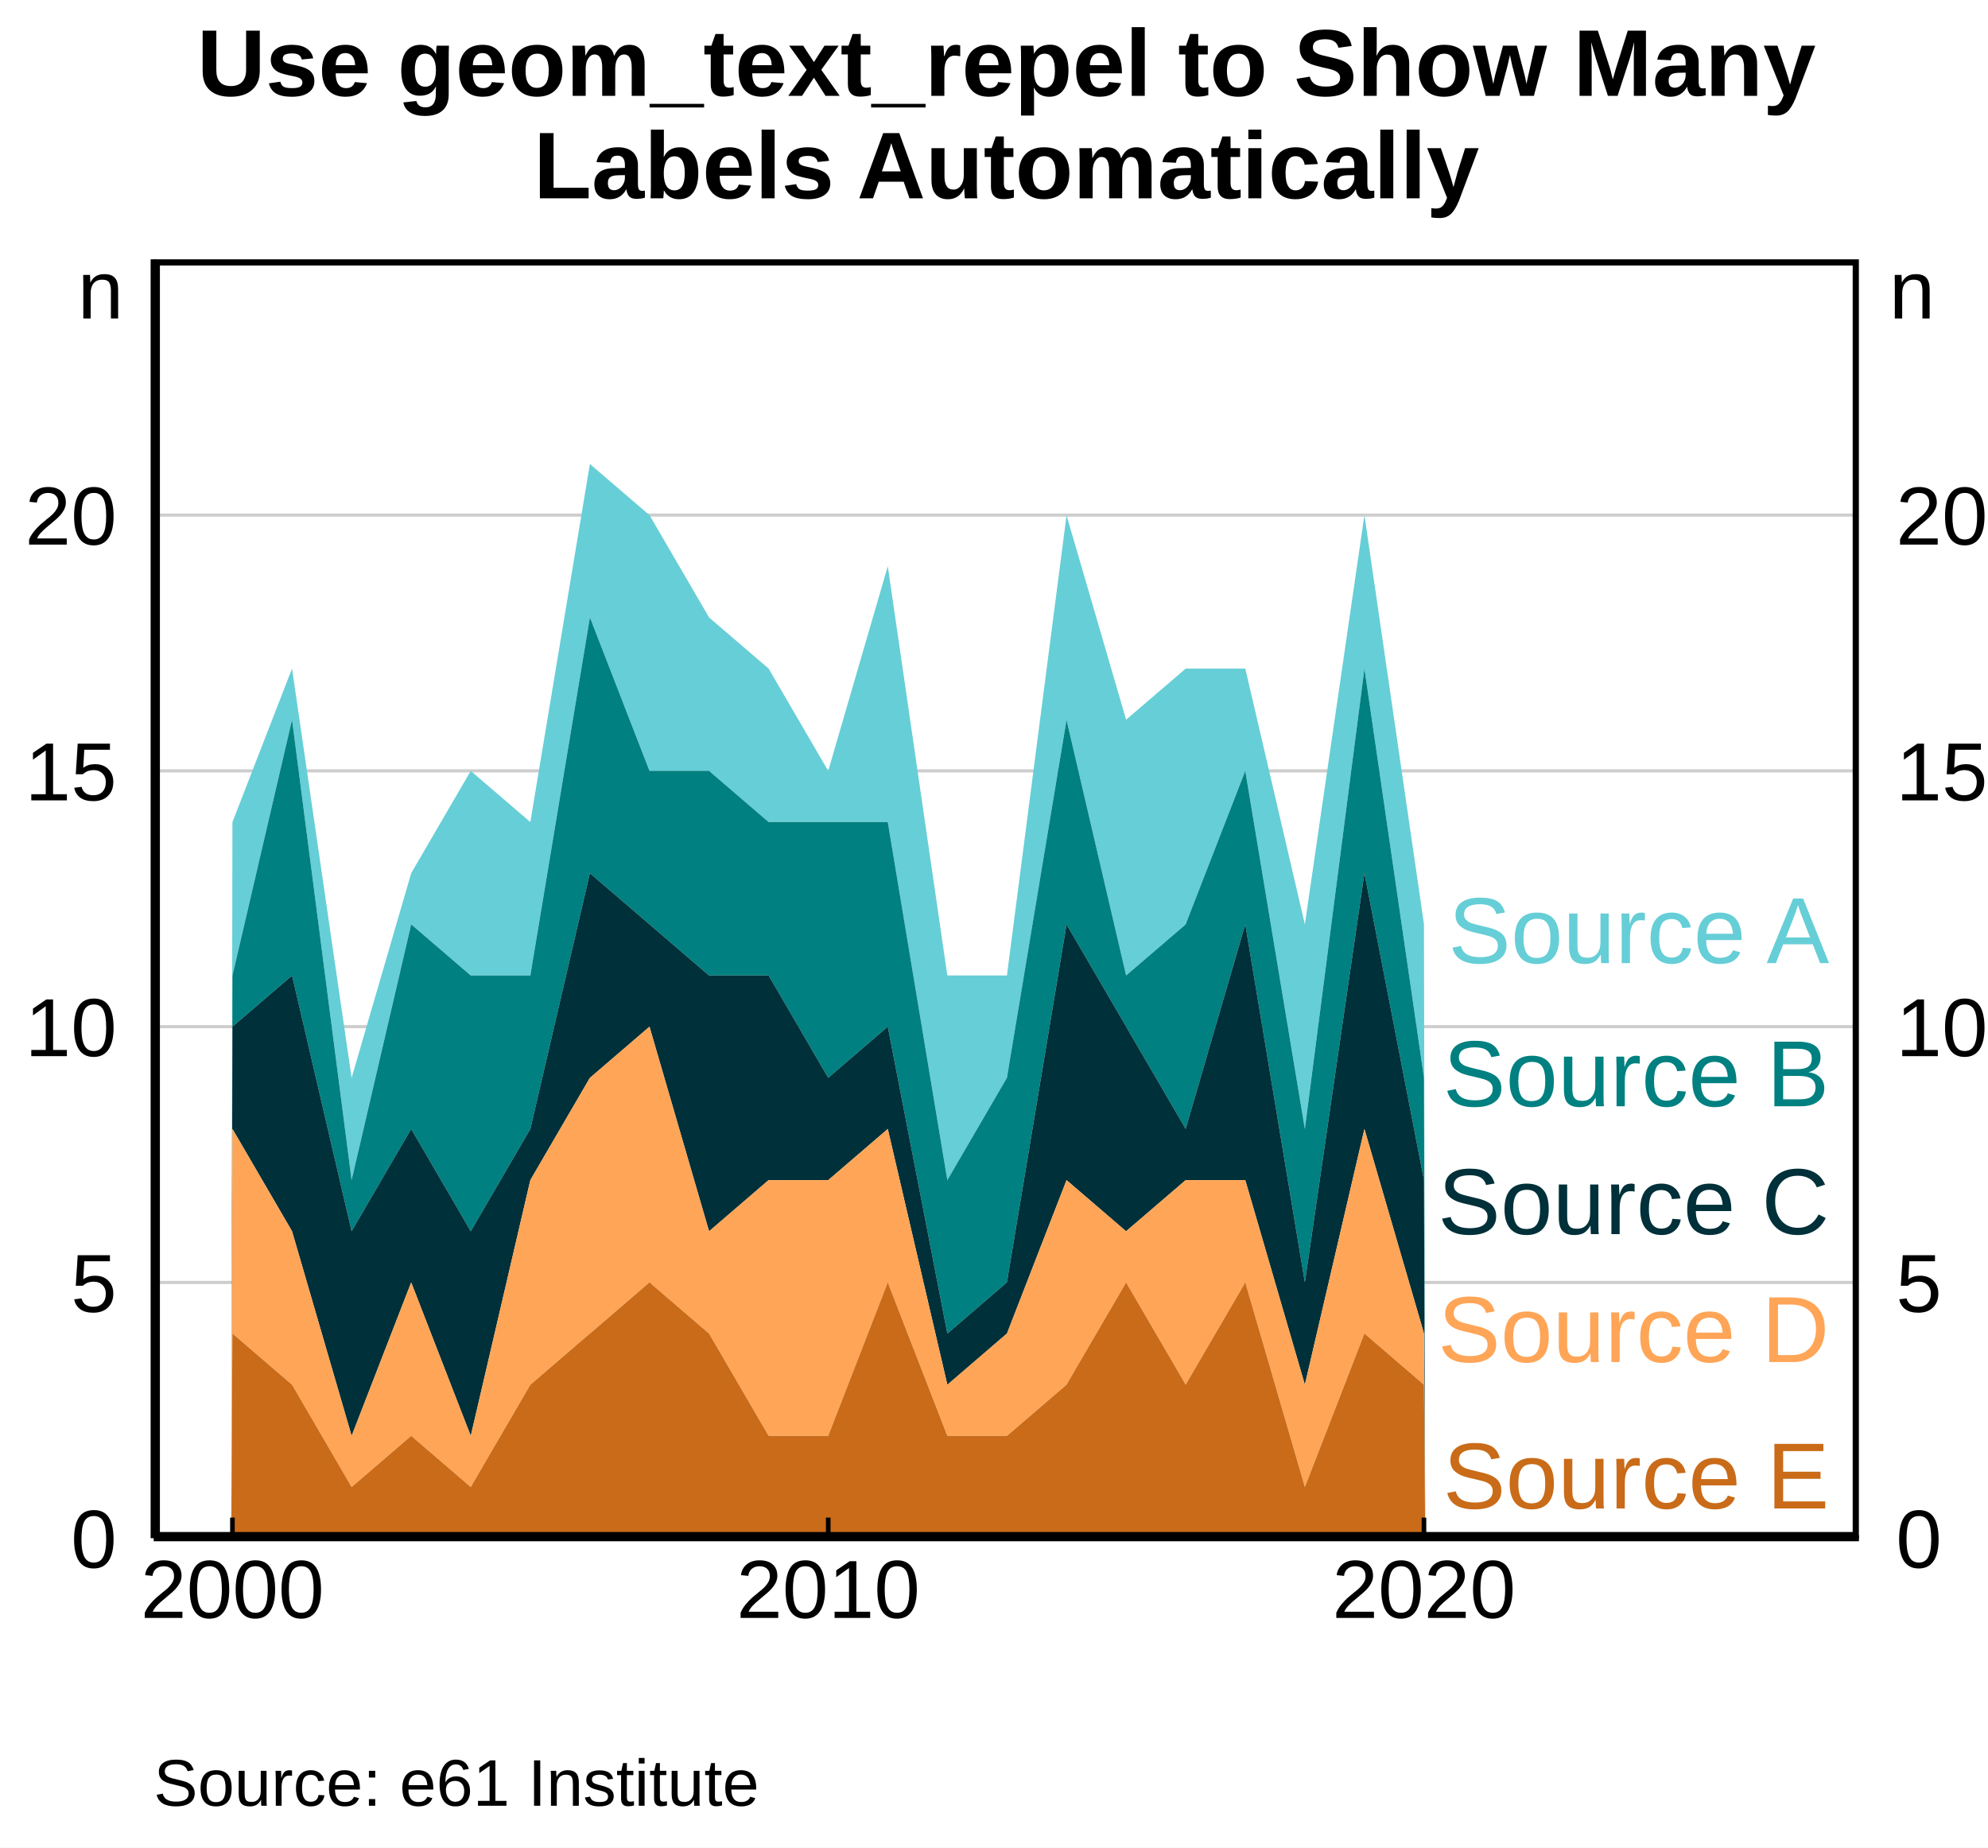
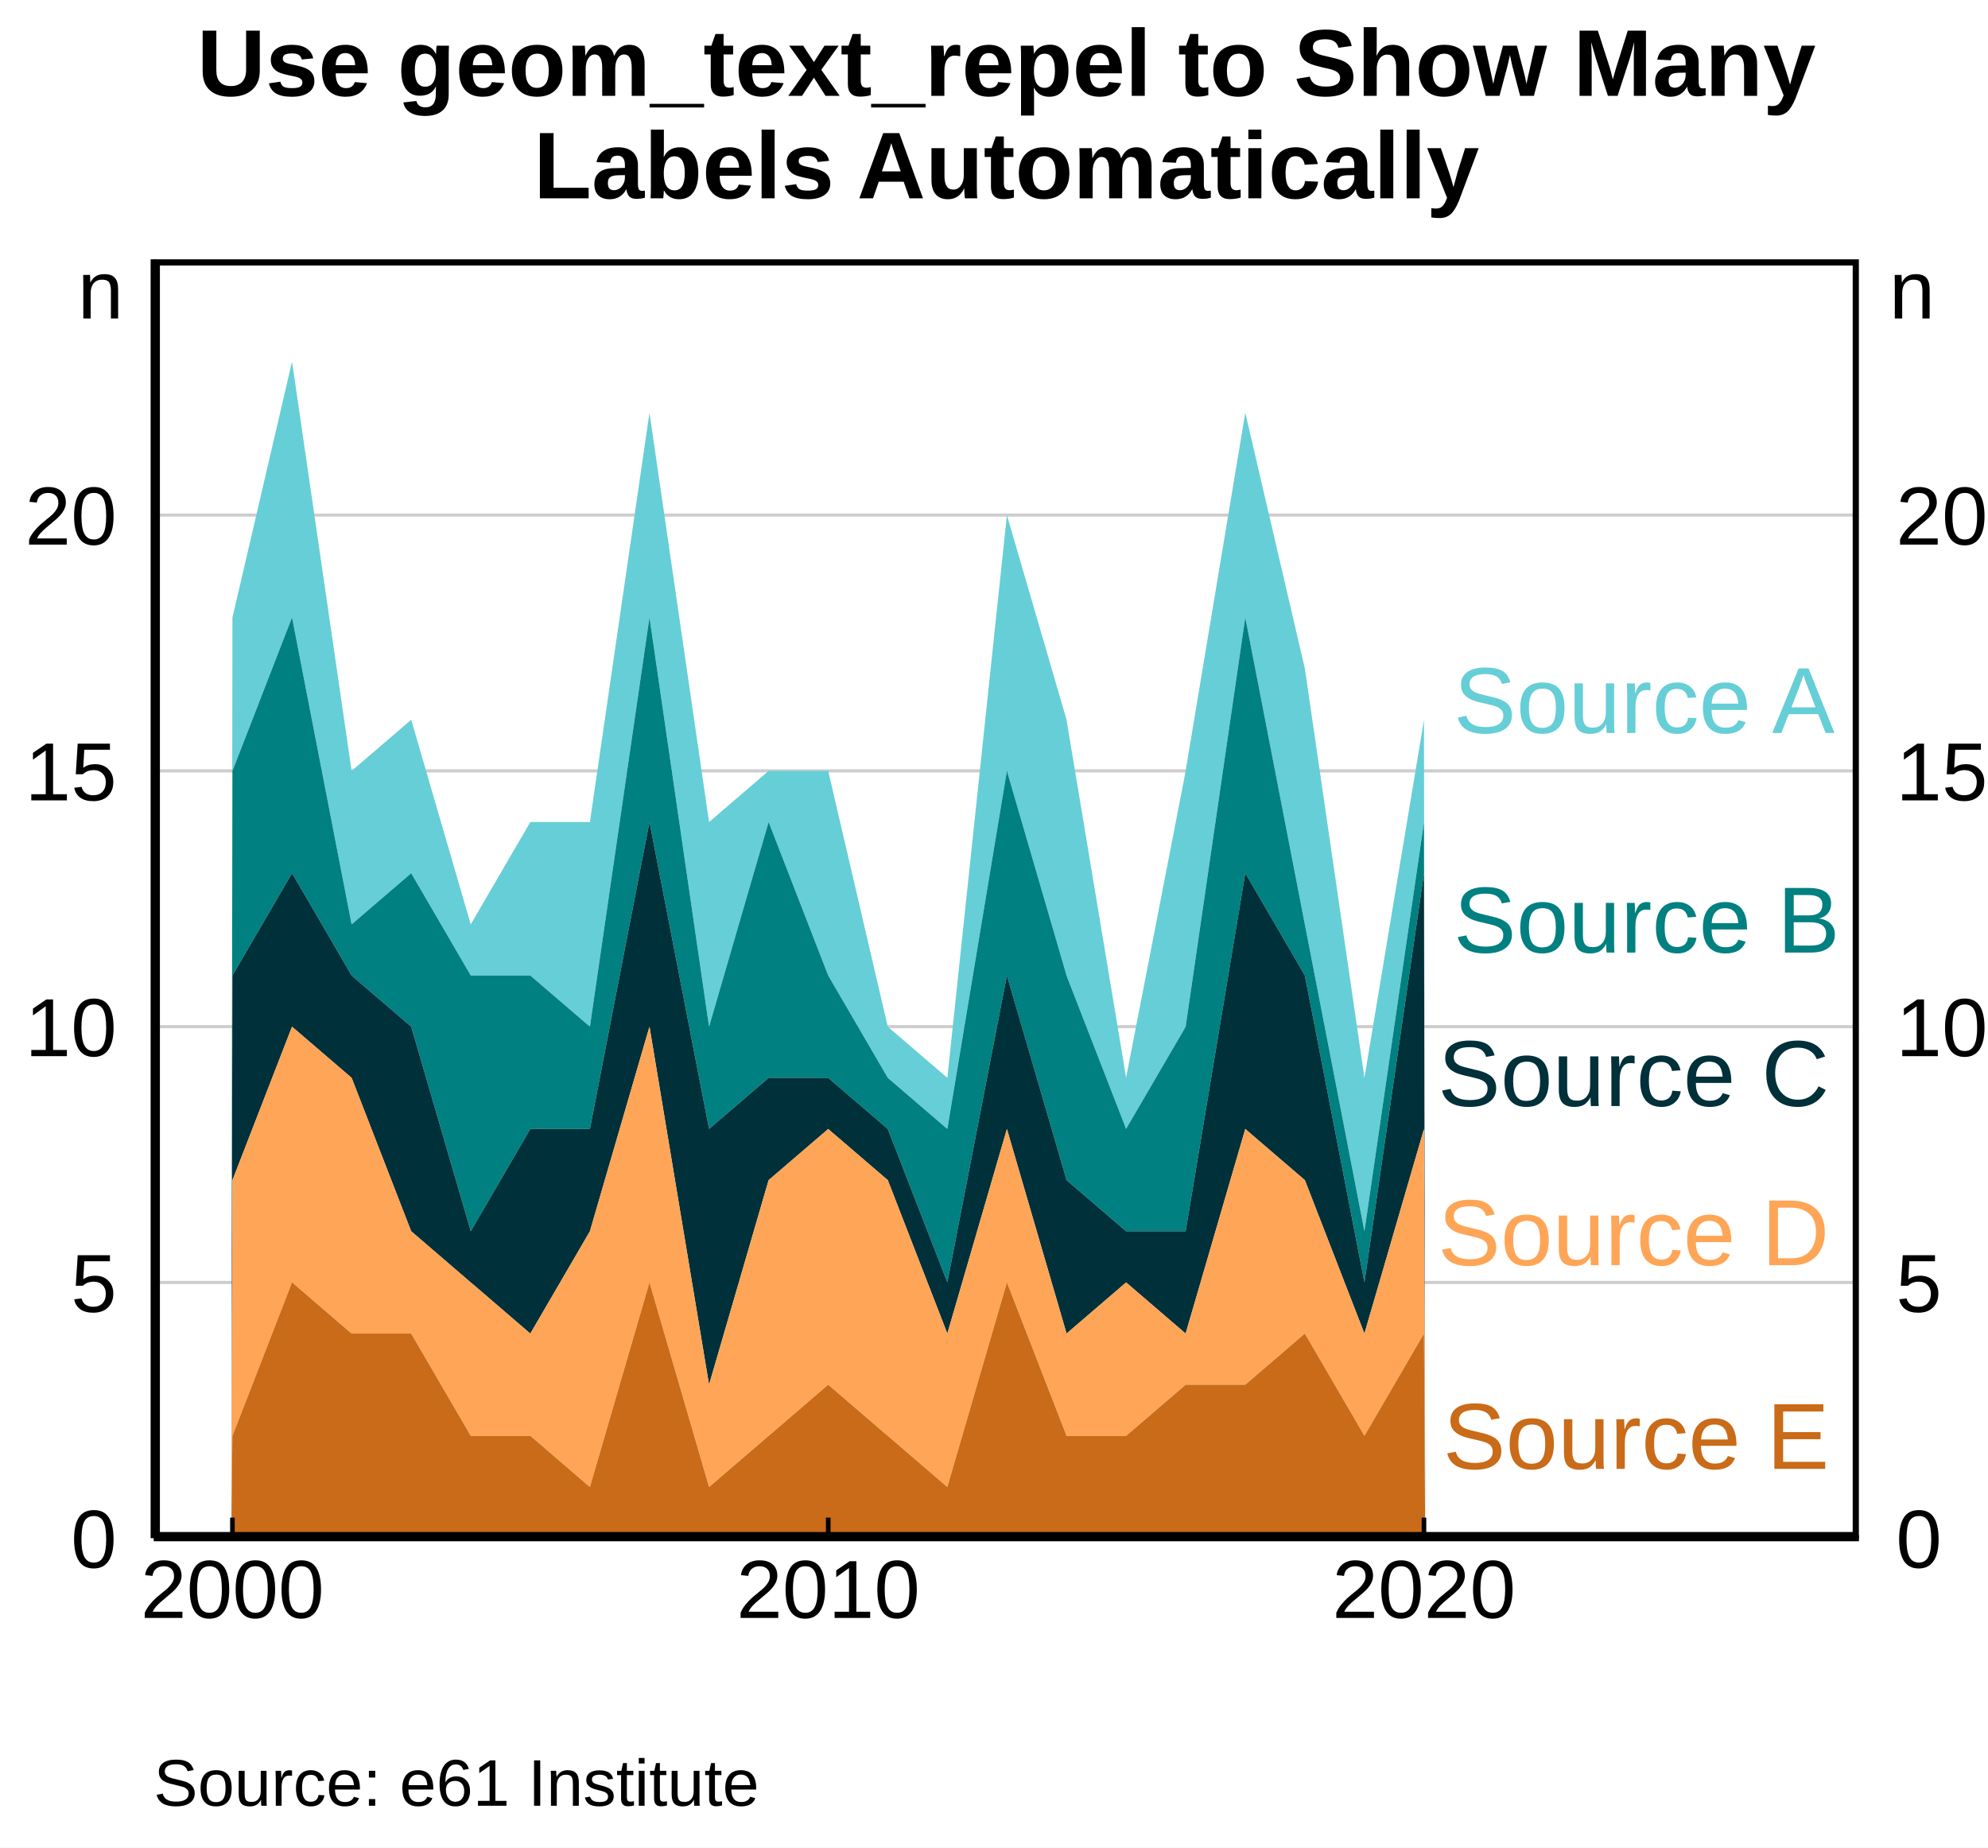
<svg xmlns="http://www.w3.org/2000/svg" class="svglite" width="240.94pt" height="223.94pt" viewBox="0 0 240.94 223.94">
  <defs>
    <style type="text/css">
    .svglite line, .svglite polyline, .svglite polygon, .svglite path, .svglite rect, .svglite circle {
      fill: none;
      stroke: #000000;
      stroke-linecap: round;
      stroke-linejoin: round;
      stroke-miterlimit: 10.00;
    }
    .svglite text {
      white-space: pre;
    }
  </style>
  </defs>
  <rect width="100%" height="100%" style="stroke: none; fill: #FFFFFF;" />
  <defs>
    <clipPath id="cpMC4wMHwyNDAuOTR8MC4wMHwyMjMuOTQ=">
      <rect x="0.00" y="0.00" width="240.94" height="223.94" />
    </clipPath>
  </defs>
  <g clip-path="url(#cpMC4wMHwyNDAuOTR8MC4wMHwyMjMuOTQ=)">
</g>
  <defs>
    <clipPath id="cpMC4wMHwyNDAuOTR8MS45NXwyMjEuOTk=">
      <rect x="0.00" y="1.95" width="240.94" height="220.04" />
    </clipPath>
  </defs>
  <g clip-path="url(#cpMC4wMHwyNDAuOTR8MS45NXwyMjEuOTk=)">
    <rect x="0.00" y="1.95" width="240.94" height="220.04" style="stroke-width: 0.75; stroke: none; fill: #FFFFFF;" />
  </g>
  <g clip-path="url(#cpMC4wMHwyNDAuOTR8MC4wMHwyMjMuOTQ=)">
</g>
  <defs>
    <clipPath id="cpMTguNjN8MjI1LjMwfDMxLjQzfDE4Ni40Mw==">
      <rect x="18.63" y="31.43" width="206.66" height="155.00" />
    </clipPath>
  </defs>
  <g clip-path="url(#cpMTguNjN8MjI1LjMwfDMxLjQzfDE4Ni40Mw==)">
    <rect x="18.63" y="31.43" width="206.66" height="155.00" style="stroke-width: 0.75; stroke: none; fill: #FFFFFF;" />
    <polyline points="18.63,186.43 225.30,186.43 " style="stroke-width: 0.38; stroke: #CDCDCD; stroke-linecap: butt;" />
    <polyline points="18.63,155.43 225.30,155.43 " style="stroke-width: 0.38; stroke: #CDCDCD; stroke-linecap: butt;" />
    <polyline points="18.63,124.43 225.30,124.43 " style="stroke-width: 0.38; stroke: #CDCDCD; stroke-linecap: butt;" />
    <polyline points="18.63,93.43 225.30,93.43 " style="stroke-width: 0.38; stroke: #CDCDCD; stroke-linecap: butt;" />
    <polyline points="18.63,62.43 225.30,62.43 " style="stroke-width: 0.38; stroke: #CDCDCD; stroke-linecap: butt;" />
-     <polygon points="28.17,99.63 28.32,99.26 35.25,81.40 35.39,81.03 35.54,82.02 42.47,129.64 42.61,130.63 42.76,130.14 49.69,106.33 49.83,105.83 49.98,105.58 56.91,93.68 57.05,93.43 57.20,93.56 64.13,99.51 64.28,99.63 64.42,98.76 71.35,57.10 71.50,56.23 71.64,56.36 78.57,62.31 78.72,62.43 78.86,62.68 85.79,74.58 85.94,74.83 86.08,74.96 93.01,80.91 93.16,81.03 93.30,81.28 100.23,93.18 100.38,93.43 100.52,92.94 107.45,69.13 107.60,68.63 107.74,69.62 114.67,117.24 114.82,118.23 114.96,118.23 121.89,118.23 122.04,118.23 122.18,117.12 129.12,63.55 129.26,62.43 129.40,62.93 136.34,86.74 136.48,87.23 136.62,87.11 143.56,81.16 143.70,81.03 143.84,81.03 150.78,81.03 150.92,81.03 151.07,81.65 158.00,111.41 158.14,112.03 158.29,111.04 165.22,63.42 165.36,62.43 165.51,63.42 172.44,111.04 172.58,112.03 172.73,186.43 172.58,130.63 172.44,129.64 165.51,82.02 165.36,81.03 165.22,82.15 158.29,135.72 158.14,136.83 158.00,135.96 151.07,94.30 150.92,93.43 150.78,93.80 143.84,111.66 143.70,112.03 143.56,112.16 136.62,118.11 136.48,118.23 136.34,117.61 129.40,87.85 129.26,87.23 129.12,88.10 122.18,129.76 122.04,130.63 121.89,130.88 114.96,142.78 114.82,143.03 114.67,142.16 107.74,100.50 107.60,99.63 107.45,99.63 100.52,99.63 100.38,99.63 100.23,99.63 93.30,99.63 93.16,99.63 93.01,99.51 86.08,93.56 85.94,93.43 85.79,93.43 78.86,93.43 78.72,93.43 78.57,93.06 71.64,75.20 71.50,74.83 71.35,75.70 64.42,117.36 64.28,118.23 64.13,118.23 57.20,118.23 57.05,118.23 56.91,118.11 49.98,112.16 49.83,112.03 49.69,112.65 42.76,142.41 42.61,143.03 42.47,141.91 35.54,88.35 35.39,87.23 35.25,87.85 28.32,117.61 28.17,118.23 28.03,186.43 " style="stroke-width: 0.00; stroke: none; stroke-linecap: butt; fill: #66CED6;" />
-     <polyline points="28.17,99.63 28.32,99.26 35.25,81.40 35.39,81.03 35.54,82.02 42.47,129.64 42.61,130.63 42.76,130.14 49.69,106.33 49.83,105.83 49.98,105.58 56.91,93.68 57.05,93.43 57.20,93.56 64.13,99.51 64.28,99.63 64.42,98.76 71.35,57.10 71.50,56.23 71.64,56.36 78.57,62.31 78.72,62.43 78.86,62.68 85.79,74.58 85.94,74.83 86.08,74.96 93.01,80.91 93.16,81.03 93.30,81.28 100.23,93.18 100.38,93.43 100.52,92.94 107.45,69.13 107.60,68.63 107.74,69.62 114.67,117.24 114.82,118.23 114.96,118.23 121.89,118.23 122.04,118.23 122.18,117.12 129.12,63.55 129.26,62.43 129.40,62.93 136.34,86.74 136.48,87.23 136.62,87.11 143.56,81.16 143.70,81.03 143.84,81.03 150.78,81.03 150.92,81.03 151.07,81.65 158.00,111.41 158.14,112.03 158.29,111.04 165.22,63.42 165.36,62.43 165.51,63.42 172.44,111.04 172.58,112.03 " style="stroke-width: 2.13; stroke: none; stroke-linecap: butt;" />
-     <polygon points="28.17,118.23 28.32,117.61 35.25,87.85 35.39,87.23 35.54,88.35 42.47,141.91 42.61,143.03 42.76,142.41 49.69,112.65 49.83,112.03 49.98,112.16 56.91,118.11 57.05,118.23 57.20,118.23 64.13,118.23 64.28,118.23 64.42,117.36 71.35,75.70 71.50,74.83 71.64,75.20 78.57,93.06 78.72,93.43 78.86,93.43 85.79,93.43 85.94,93.43 86.08,93.56 93.01,99.51 93.16,99.63 93.30,99.63 100.23,99.63 100.38,99.63 100.52,99.63 107.45,99.63 107.60,99.63 107.74,100.50 114.67,142.16 114.82,143.03 114.96,142.78 121.89,130.88 122.04,130.63 122.18,129.76 129.12,88.10 129.26,87.23 129.40,87.85 136.34,117.61 136.48,118.23 136.62,118.11 143.56,112.16 143.70,112.03 143.84,111.66 150.78,93.80 150.92,93.43 151.07,94.30 158.00,135.96 158.14,136.83 158.29,135.72 165.22,82.15 165.36,81.03 165.51,82.02 172.44,129.64 172.58,130.63 172.73,186.43 172.58,143.03 172.44,142.29 165.51,106.58 165.36,105.83 165.22,106.82 158.29,154.44 158.14,155.43 158.00,154.56 151.07,112.90 150.92,112.03 150.78,112.53 143.84,136.34 143.70,136.83 143.56,136.58 136.62,124.68 136.48,124.43 136.34,124.18 129.40,112.28 129.26,112.03 129.12,112.90 122.18,154.56 122.04,155.43 121.89,155.55 114.96,161.51 114.82,161.63 114.67,160.89 107.74,125.18 107.60,124.43 107.45,124.56 100.52,130.51 100.38,130.63 100.23,130.38 93.30,118.48 93.16,118.23 93.01,118.23 86.08,118.23 85.94,118.23 85.79,118.11 78.86,112.16 78.72,112.03 78.57,111.91 71.64,105.96 71.50,105.83 71.35,106.45 64.42,136.21 64.28,136.83 64.13,137.08 57.20,148.98 57.05,149.23 56.91,148.98 49.98,137.08 49.83,136.83 49.69,137.08 42.76,148.98 42.61,149.23 42.47,148.61 35.54,118.85 35.39,118.23 35.25,118.36 28.32,124.31 28.17,124.43 28.03,186.43 " style="stroke-width: 0.00; stroke: none; stroke-linecap: butt; fill: #008080;" />
-     <polyline points="28.17,118.23 28.32,117.61 35.25,87.85 35.39,87.23 35.54,88.35 42.47,141.91 42.61,143.03 42.76,142.41 49.69,112.65 49.83,112.03 49.98,112.16 56.91,118.11 57.05,118.23 57.20,118.23 64.13,118.23 64.28,118.23 64.42,117.36 71.35,75.70 71.50,74.83 71.64,75.20 78.57,93.06 78.72,93.43 78.86,93.43 85.79,93.43 85.94,93.43 86.08,93.56 93.01,99.51 93.16,99.63 93.30,99.63 100.23,99.63 100.38,99.63 100.52,99.63 107.45,99.63 107.60,99.63 107.74,100.50 114.67,142.16 114.82,143.03 114.96,142.78 121.89,130.88 122.04,130.63 122.18,129.76 129.12,88.10 129.26,87.23 129.40,87.85 136.34,117.61 136.48,118.23 136.62,118.11 143.56,112.16 143.70,112.03 143.84,111.66 150.78,93.80 150.92,93.43 151.07,94.30 158.00,135.96 158.14,136.83 158.29,135.72 165.22,82.15 165.36,81.03 165.51,82.02 172.44,129.64 172.58,130.63 " style="stroke-width: 2.13; stroke: none; stroke-linecap: butt;" />
-     <polygon points="28.17,124.43 28.32,124.31 35.25,118.36 35.39,118.23 35.54,118.85 42.47,148.61 42.61,149.23 42.76,148.98 49.69,137.08 49.83,136.83 49.98,137.08 56.91,148.98 57.05,149.23 57.20,148.98 64.13,137.08 64.28,136.83 64.42,136.21 71.35,106.45 71.50,105.83 71.64,105.96 78.57,111.91 78.72,112.03 78.86,112.16 85.79,118.11 85.94,118.23 86.08,118.23 93.01,118.23 93.16,118.23 93.30,118.48 100.23,130.38 100.38,130.63 100.52,130.51 107.45,124.56 107.60,124.43 107.74,125.18 114.67,160.89 114.82,161.63 114.96,161.51 121.89,155.55 122.04,155.43 122.18,154.56 129.12,112.90 129.26,112.03 129.40,112.28 136.34,124.18 136.48,124.43 136.62,124.68 143.56,136.58 143.70,136.83 143.84,136.34 150.78,112.53 150.92,112.03 151.07,112.90 158.00,154.56 158.14,155.43 158.29,154.44 165.22,106.82 165.36,105.83 165.51,106.58 172.44,142.29 172.58,143.03 172.73,186.43 172.58,161.63 172.44,161.13 165.51,137.33 165.36,136.83 165.22,137.45 158.29,167.21 158.14,167.83 158.00,167.33 151.07,143.53 150.92,143.03 150.78,143.03 143.84,143.03 143.70,143.03 143.56,143.15 136.62,149.11 136.48,149.23 136.34,149.11 129.40,143.15 129.26,143.03 129.12,143.40 122.18,161.26 122.04,161.63 121.89,161.75 114.96,167.71 114.82,167.83 114.67,167.21 107.74,137.45 107.60,136.83 107.45,136.96 100.52,142.91 100.38,143.03 100.23,143.03 93.30,143.03 93.16,143.03 93.01,143.15 86.08,149.11 85.94,149.23 85.79,148.73 78.86,124.93 78.72,124.43 78.57,124.56 71.64,130.51 71.50,130.63 71.35,130.88 64.42,142.78 64.28,143.03 64.13,143.65 57.20,173.41 57.05,174.03 56.91,173.66 49.98,155.80 49.83,155.43 49.69,155.80 42.76,173.66 42.61,174.03 42.47,173.53 35.54,149.73 35.39,149.23 35.25,148.98 28.32,137.08 28.17,136.83 28.03,186.43 " style="stroke-width: 0.00; stroke: none; stroke-linecap: butt; fill: #003039;" />
-     <polyline points="28.17,124.43 28.32,124.31 35.25,118.36 35.39,118.23 35.54,118.85 42.47,148.61 42.61,149.23 42.76,148.98 49.69,137.08 49.83,136.83 49.98,137.08 56.91,148.98 57.05,149.23 57.20,148.98 64.13,137.08 64.28,136.83 64.42,136.21 71.35,106.45 71.50,105.83 71.64,105.96 78.57,111.91 78.72,112.03 78.86,112.16 85.79,118.11 85.94,118.23 86.08,118.23 93.01,118.23 93.16,118.23 93.30,118.48 100.23,130.38 100.38,130.63 100.52,130.51 107.45,124.56 107.60,124.43 107.74,125.18 114.67,160.89 114.82,161.63 114.96,161.51 121.89,155.55 122.04,155.43 122.18,154.56 129.12,112.90 129.26,112.03 129.40,112.28 136.34,124.18 136.48,124.43 136.62,124.68 143.56,136.58 143.70,136.83 143.84,136.34 150.78,112.53 150.92,112.03 151.07,112.90 158.00,154.56 158.14,155.43 158.29,154.44 165.22,106.82 165.36,105.83 165.51,106.58 172.44,142.29 172.58,143.03 " style="stroke-width: 2.13; stroke: none; stroke-linecap: butt;" />
-     <polygon points="28.17,136.83 28.32,137.08 35.25,148.98 35.39,149.23 35.54,149.73 42.47,173.53 42.61,174.03 42.76,173.66 49.69,155.80 49.83,155.43 49.98,155.80 56.91,173.66 57.05,174.03 57.20,173.41 64.13,143.65 64.28,143.03 64.42,142.78 71.35,130.88 71.50,130.63 71.64,130.51 78.57,124.56 78.72,124.43 78.86,124.93 85.79,148.73 85.94,149.23 86.08,149.11 93.01,143.15 93.16,143.03 93.30,143.03 100.23,143.03 100.38,143.03 100.52,142.91 107.45,136.96 107.60,136.83 107.74,137.45 114.67,167.21 114.82,167.83 114.96,167.71 121.89,161.75 122.04,161.63 122.18,161.26 129.12,143.40 129.26,143.03 129.40,143.15 136.34,149.11 136.48,149.23 136.62,149.11 143.56,143.15 143.70,143.03 143.84,143.03 150.78,143.03 150.92,143.03 151.07,143.53 158.00,167.33 158.14,167.83 158.29,167.21 165.22,137.45 165.36,136.83 165.51,137.33 172.44,161.13 172.58,161.63 172.73,186.43 172.58,167.83 172.44,167.71 165.51,161.75 165.36,161.63 165.22,162.00 158.29,179.86 158.14,180.23 158.00,179.73 151.07,155.93 150.92,155.43 150.78,155.68 143.84,167.58 143.70,167.83 143.56,167.58 136.62,155.68 136.48,155.43 136.34,155.68 129.40,167.58 129.26,167.83 129.12,167.95 122.18,173.91 122.04,174.03 121.89,174.03 114.96,174.03 114.82,174.03 114.67,173.66 107.74,155.80 107.60,155.43 107.45,155.80 100.52,173.66 100.38,174.03 100.23,174.03 93.30,174.03 93.16,174.03 93.01,173.78 86.08,161.88 85.94,161.63 85.79,161.51 78.86,155.55 78.72,155.43 78.57,155.55 71.64,161.51 71.50,161.63 71.35,161.75 64.42,167.71 64.28,167.83 64.13,168.08 57.20,179.98 57.05,180.23 56.91,180.11 49.98,174.15 49.83,174.03 49.69,174.15 42.76,180.11 42.61,180.23 42.47,179.98 35.54,168.08 35.39,167.83 35.25,167.71 28.32,161.75 28.17,161.63 28.03,186.43 " style="stroke-width: 0.00; stroke: none; stroke-linecap: butt; fill: #FFA557;" />
-     <polyline points="28.17,136.83 28.32,137.08 35.25,148.98 35.39,149.23 35.54,149.73 42.47,173.53 42.61,174.03 42.76,173.66 49.69,155.80 49.83,155.43 49.98,155.80 56.91,173.66 57.05,174.03 57.20,173.41 64.13,143.65 64.28,143.03 64.42,142.78 71.35,130.88 71.50,130.63 71.64,130.51 78.57,124.56 78.72,124.43 78.86,124.93 85.79,148.73 85.94,149.23 86.08,149.11 93.01,143.15 93.16,143.03 93.30,143.03 100.23,143.03 100.38,143.03 100.52,142.91 107.45,136.96 107.60,136.83 107.74,137.45 114.67,167.21 114.82,167.83 114.96,167.71 121.89,161.75 122.04,161.63 122.18,161.26 129.12,143.40 129.26,143.03 129.40,143.15 136.34,149.11 136.48,149.23 136.62,149.11 143.56,143.15 143.70,143.03 143.84,143.03 150.78,143.03 150.92,143.03 151.07,143.53 158.00,167.33 158.14,167.83 158.29,167.21 165.22,137.45 165.36,136.83 165.51,137.33 172.44,161.13 172.58,161.63 " style="stroke-width: 2.13; stroke: none; stroke-linecap: butt;" />
-     <polygon points="28.17,161.63 28.32,161.75 35.25,167.71 35.39,167.83 35.54,168.08 42.47,179.98 42.61,180.23 42.76,180.11 49.69,174.15 49.83,174.03 49.98,174.15 56.91,180.11 57.05,180.23 57.20,179.98 64.13,168.08 64.28,167.83 64.42,167.71 71.35,161.75 71.50,161.63 71.64,161.51 78.57,155.55 78.72,155.43 78.86,155.55 85.79,161.51 85.94,161.63 86.08,161.88 93.01,173.78 93.16,174.03 93.30,174.03 100.23,174.03 100.38,174.03 100.52,173.66 107.45,155.80 107.60,155.43 107.74,155.80 114.67,173.66 114.82,174.03 114.96,174.03 121.89,174.03 122.04,174.03 122.18,173.91 129.12,167.95 129.26,167.83 129.40,167.58 136.34,155.68 136.48,155.43 136.62,155.68 143.56,167.58 143.70,167.83 143.84,167.58 150.78,155.68 150.92,155.43 151.07,155.93 158.00,179.73 158.14,180.23 158.29,179.86 165.22,162.00 165.36,161.63 165.51,161.75 172.44,167.71 172.58,167.83 172.73,186.43 172.58,186.43 172.44,186.43 165.51,186.43 165.36,186.43 165.22,186.43 158.29,186.43 158.14,186.43 158.00,186.43 151.07,186.43 150.92,186.43 150.78,186.43 143.84,186.43 143.70,186.43 143.56,186.43 136.62,186.43 136.48,186.43 136.34,186.43 129.40,186.43 129.26,186.43 129.12,186.43 122.18,186.43 122.04,186.43 121.89,186.43 114.96,186.43 114.82,186.43 114.67,186.43 107.74,186.43 107.60,186.43 107.45,186.43 100.52,186.43 100.38,186.43 100.23,186.43 93.30,186.43 93.16,186.43 93.01,186.43 86.08,186.43 85.94,186.43 85.79,186.43 78.86,186.43 78.72,186.43 78.57,186.43 71.64,186.43 71.50,186.43 71.35,186.43 64.42,186.43 64.28,186.43 64.13,186.43 57.20,186.43 57.05,186.43 56.91,186.43 49.98,186.43 49.83,186.43 49.69,186.43 42.76,186.43 42.61,186.43 42.47,186.43 35.54,186.43 35.39,186.43 35.25,186.43 28.32,186.43 28.17,186.43 28.03,186.43 " style="stroke-width: 0.00; stroke: none; stroke-linecap: butt; fill: #C96B18;" />
-     <polyline points="28.17,161.63 28.32,161.75 35.25,167.71 35.39,167.83 35.54,168.08 42.47,179.98 42.61,180.23 42.76,180.11 49.69,174.15 49.83,174.03 49.98,174.15 56.91,180.11 57.05,180.23 57.20,179.98 64.13,168.08 64.28,167.83 64.42,167.71 71.35,161.75 71.50,161.63 71.64,161.51 78.57,155.55 78.72,155.43 78.86,155.55 85.79,161.51 85.94,161.63 86.08,161.88 93.01,173.78 93.16,174.03 93.30,174.03 100.23,174.03 100.38,174.03 100.52,173.66 107.45,155.80 107.60,155.43 107.74,155.80 114.67,173.66 114.82,174.03 114.96,174.03 121.89,174.03 122.04,174.03 122.18,173.91 129.12,167.95 129.26,167.83 129.40,167.58 136.34,155.68 136.48,155.43 136.62,155.68 143.56,167.58 143.70,167.83 143.84,167.58 150.78,155.68 150.92,155.43 151.07,155.93 158.00,179.73 158.14,180.23 158.29,179.86 165.22,162.00 165.36,161.63 165.51,161.75 172.44,167.71 172.58,167.83 " style="stroke-width: 2.13; stroke: none; stroke-linecap: butt;" />
-     <text x="198.61" y="116.73" text-anchor="middle" style="font-size: 11.38px;fill: #66CED6; font-family: &quot;Arial&quot;;" textLength="46.17px" lengthAdjust="spacingAndGlyphs">Source A</text>
-     <text x="198.30" y="134.08" text-anchor="middle" style="font-size: 11.38px;fill: #008080; font-family: &quot;Arial&quot;;" textLength="46.80px" lengthAdjust="spacingAndGlyphs">Source B</text>
-     <text x="197.99" y="149.58" text-anchor="middle" style="font-size: 11.38px;fill: #003039; font-family: &quot;Arial&quot;;" textLength="47.43px" lengthAdjust="spacingAndGlyphs">Source C</text>
-     <text x="197.99" y="165.08" text-anchor="middle" style="font-size: 11.38px;fill: #FFA557; font-family: &quot;Arial&quot;;" textLength="47.43px" lengthAdjust="spacingAndGlyphs">Source D</text>
-     <text x="198.30" y="182.83" text-anchor="middle" style="font-size: 11.38px;fill: #C96B18; font-family: &quot;Arial&quot;;" textLength="46.80px" lengthAdjust="spacingAndGlyphs">Source E</text>
+     <polygon points="28.17,74.83 28.32,74.21 35.25,44.45 35.39,43.83 35.54,44.82 42.47,92.44 42.61,93.43 42.76,93.31 49.69,87.36 49.83,87.23 49.98,87.73 56.91,111.54 57.05,112.03 57.20,111.78 64.13,99.88 64.28,99.63 64.42,99.63 71.35,99.63 71.50,99.63 71.64,98.64 78.57,51.02 78.72,50.03 78.86,51.02 85.79,98.64 85.94,99.63 86.08,99.51 93.01,93.56 93.16,93.43 93.30,93.43 100.23,93.43 100.38,93.43 100.52,94.05 107.45,123.81 107.60,124.43 107.74,124.56 114.67,130.51 114.82,130.63 114.96,129.27 121.89,63.80 122.04,62.43 122.18,62.93 129.12,86.74 129.26,87.23 129.40,88.10 136.34,129.76 136.48,130.63 136.62,129.89 143.56,94.18 143.70,93.43 143.84,92.56 150.78,50.90 150.92,50.03 151.07,50.65 158.00,80.41 158.14,81.03 158.29,82.02 165.22,129.64 165.36,130.63 165.51,129.76 172.44,88.10 172.58,87.23 172.73,186.43 172.58,99.63 172.44,100.62 165.51,148.24 165.36,149.23 165.22,148.49 158.29,112.78 158.14,112.03 158.00,111.29 151.07,75.58 150.92,74.83 150.78,75.82 143.84,123.44 143.70,124.43 143.56,124.68 136.62,136.58 136.48,136.83 136.34,136.46 129.40,118.60 129.26,118.23 129.12,117.74 122.18,93.93 122.04,93.43 121.89,94.30 114.96,135.96 114.82,136.83 114.67,136.71 107.74,130.76 107.60,130.63 107.45,130.38 100.52,118.48 100.38,118.23 100.23,117.86 93.30,100.00 93.16,99.63 93.01,100.13 86.08,123.94 85.94,124.43 85.79,123.44 78.86,75.82 78.72,74.83 78.57,75.82 71.64,123.44 71.50,124.43 71.35,124.31 64.42,118.36 64.28,118.23 64.13,118.23 57.20,118.23 57.05,118.23 56.91,117.98 49.98,106.08 49.83,105.83 49.69,105.96 42.76,111.91 42.61,112.03 42.47,111.29 35.54,75.58 35.39,74.83 35.25,75.20 28.32,93.06 28.17,93.43 28.03,186.43 " style="stroke-width: 0.00; stroke: none; stroke-linecap: butt; fill: #66CED6;" />
+     <polyline points="28.17,74.83 28.32,74.21 35.25,44.45 35.39,43.83 35.54,44.82 42.47,92.44 42.61,93.43 42.76,93.31 49.69,87.36 49.83,87.23 49.98,87.73 56.91,111.54 57.05,112.03 57.20,111.78 64.13,99.88 64.28,99.63 64.42,99.63 71.35,99.63 71.50,99.63 71.64,98.64 78.57,51.02 78.72,50.03 78.86,51.02 85.79,98.64 85.94,99.63 86.08,99.51 93.01,93.56 93.16,93.43 93.30,93.43 100.23,93.43 100.38,93.43 100.52,94.05 107.45,123.81 107.60,124.43 107.74,124.56 114.67,130.51 114.82,130.63 114.96,129.27 121.89,63.80 122.04,62.43 122.18,62.93 129.12,86.74 129.26,87.23 129.40,88.10 136.34,129.76 136.48,130.63 136.62,129.89 143.56,94.18 143.70,93.43 143.84,92.56 150.78,50.90 150.92,50.03 151.07,50.65 158.00,80.41 158.14,81.03 158.29,82.02 165.22,129.64 165.36,130.63 165.51,129.76 172.44,88.10 172.58,87.23 " style="stroke-width: 2.13; stroke: none; stroke-linecap: butt;" />
+     <polygon points="28.17,93.43 28.32,93.06 35.25,75.20 35.39,74.83 35.54,75.58 42.47,111.29 42.61,112.03 42.76,111.91 49.69,105.96 49.83,105.83 49.98,106.08 56.91,117.98 57.05,118.23 57.20,118.23 64.13,118.23 64.28,118.23 64.42,118.36 71.35,124.31 71.50,124.43 71.64,123.44 78.57,75.82 78.72,74.83 78.86,75.82 85.79,123.44 85.94,124.43 86.08,123.94 93.01,100.13 93.16,99.63 93.30,100.00 100.23,117.86 100.38,118.23 100.52,118.48 107.45,130.38 107.60,130.63 107.74,130.76 114.67,136.71 114.82,136.83 114.96,135.96 121.89,94.30 122.04,93.43 122.18,93.93 129.12,117.74 129.26,118.23 129.40,118.60 136.34,136.46 136.48,136.83 136.62,136.58 143.56,124.68 143.70,124.43 143.84,123.44 150.78,75.82 150.92,74.83 151.07,75.58 158.00,111.29 158.14,112.03 158.29,112.78 165.22,148.49 165.36,149.23 165.51,148.24 172.44,100.62 172.58,99.63 172.73,186.43 172.58,105.83 172.44,106.82 165.51,154.44 165.36,155.43 165.22,154.69 158.29,118.98 158.14,118.23 158.00,117.98 151.07,106.08 150.92,105.83 150.78,106.70 143.84,148.36 143.70,149.23 143.56,149.23 136.62,149.23 136.48,149.23 136.34,149.11 129.40,143.15 129.26,143.03 129.12,142.53 122.18,118.73 122.04,118.23 121.89,118.98 114.96,154.69 114.82,155.43 114.67,155.06 107.74,137.20 107.60,136.83 107.45,136.71 100.52,130.76 100.38,130.63 100.23,130.63 93.30,130.63 93.16,130.63 93.01,130.76 86.08,136.71 85.94,136.83 85.79,136.09 78.86,100.38 78.72,99.63 78.57,100.38 71.64,136.09 71.50,136.83 71.35,136.83 64.42,136.83 64.28,136.83 64.13,137.08 57.20,148.98 57.05,149.23 56.91,148.73 49.98,124.93 49.83,124.43 49.69,124.31 42.76,118.36 42.61,118.23 42.47,117.98 35.54,106.08 35.39,105.83 35.25,106.08 28.32,117.98 28.17,118.23 28.03,186.43 " style="stroke-width: 0.00; stroke: none; stroke-linecap: butt; fill: #008080;" />
+     <polyline points="28.17,93.43 28.32,93.06 35.25,75.20 35.39,74.83 35.54,75.58 42.47,111.29 42.61,112.03 42.76,111.91 49.69,105.96 49.83,105.83 49.98,106.08 56.91,117.98 57.05,118.23 57.20,118.23 64.13,118.23 64.28,118.23 64.42,118.36 71.35,124.31 71.50,124.43 71.64,123.44 78.57,75.82 78.72,74.83 78.86,75.82 85.79,123.44 85.94,124.43 86.08,123.94 93.01,100.13 93.16,99.63 93.30,100.00 100.23,117.86 100.38,118.23 100.52,118.48 107.45,130.38 107.60,130.63 107.74,130.76 114.67,136.71 114.82,136.83 114.96,135.96 121.89,94.30 122.04,93.43 122.18,93.93 129.12,117.74 129.26,118.23 129.40,118.60 136.34,136.46 136.48,136.83 136.62,136.58 143.56,124.68 143.70,124.43 143.84,123.44 150.78,75.82 150.92,74.83 151.07,75.58 158.00,111.29 158.14,112.03 158.29,112.78 165.22,148.49 165.36,149.23 165.51,148.24 172.44,100.62 172.58,99.63 " style="stroke-width: 2.13; stroke: none; stroke-linecap: butt;" />
+     <polygon points="28.17,118.23 28.32,117.98 35.25,106.08 35.39,105.83 35.54,106.08 42.47,117.98 42.61,118.23 42.76,118.36 49.69,124.31 49.83,124.43 49.98,124.93 56.91,148.73 57.05,149.23 57.20,148.98 64.13,137.08 64.28,136.83 64.42,136.83 71.35,136.83 71.50,136.83 71.64,136.09 78.57,100.38 78.72,99.63 78.86,100.38 85.79,136.09 85.94,136.83 86.08,136.71 93.01,130.76 93.16,130.63 93.30,130.63 100.23,130.63 100.38,130.63 100.52,130.76 107.45,136.71 107.60,136.83 107.74,137.20 114.67,155.06 114.82,155.43 114.96,154.69 121.89,118.98 122.04,118.23 122.18,118.73 129.12,142.53 129.26,143.03 129.40,143.15 136.34,149.11 136.48,149.23 136.62,149.23 143.56,149.23 143.70,149.23 143.84,148.36 150.78,106.70 150.92,105.83 151.07,106.08 158.00,117.98 158.14,118.23 158.29,118.98 165.22,154.69 165.36,155.43 165.51,154.44 172.44,106.82 172.58,105.83 172.73,186.43 172.58,136.83 172.44,137.33 165.51,161.13 165.36,161.63 165.22,161.26 158.29,143.40 158.14,143.03 158.00,142.91 151.07,136.96 150.92,136.83 150.78,137.33 143.84,161.13 143.70,161.63 143.56,161.51 136.62,155.55 136.48,155.43 136.34,155.55 129.40,161.51 129.26,161.63 129.12,161.13 122.18,137.33 122.04,136.83 121.89,137.33 114.96,161.13 114.82,161.63 114.67,161.26 107.74,143.40 107.60,143.03 107.45,142.91 100.52,136.96 100.38,136.83 100.23,136.96 93.30,142.91 93.16,143.03 93.01,143.53 86.08,167.33 85.94,167.83 85.79,166.96 78.86,125.30 78.72,124.43 78.57,124.93 71.64,148.73 71.50,149.23 71.35,149.48 64.42,161.38 64.28,161.63 64.13,161.51 57.20,155.55 57.05,155.43 56.91,155.31 49.98,149.35 49.83,149.23 49.69,148.86 42.76,131.00 42.61,130.63 42.47,130.51 35.54,124.56 35.39,124.43 35.25,124.80 28.32,142.66 28.17,143.03 28.03,186.43 " style="stroke-width: 0.00; stroke: none; stroke-linecap: butt; fill: #003039;" />
+     <polyline points="28.17,118.23 28.32,117.98 35.25,106.08 35.39,105.83 35.54,106.08 42.47,117.98 42.61,118.23 42.76,118.36 49.69,124.31 49.83,124.43 49.98,124.93 56.91,148.73 57.05,149.23 57.20,148.98 64.13,137.08 64.28,136.83 64.42,136.83 71.35,136.83 71.50,136.83 71.64,136.09 78.57,100.38 78.72,99.63 78.86,100.38 85.79,136.09 85.94,136.83 86.08,136.71 93.01,130.76 93.16,130.63 93.30,130.63 100.23,130.63 100.38,130.63 100.52,130.76 107.45,136.71 107.60,136.83 107.74,137.20 114.67,155.06 114.82,155.43 114.96,154.69 121.89,118.98 122.04,118.23 122.18,118.73 129.12,142.53 129.26,143.03 129.40,143.15 136.34,149.11 136.48,149.23 136.62,149.23 143.56,149.23 143.70,149.23 143.84,148.36 150.78,106.70 150.92,105.83 151.07,106.08 158.00,117.98 158.14,118.23 158.29,118.98 165.22,154.69 165.36,155.43 165.51,154.44 172.44,106.82 172.58,105.83 " style="stroke-width: 2.13; stroke: none; stroke-linecap: butt;" />
+     <polygon points="28.17,143.03 28.32,142.66 35.25,124.80 35.39,124.43 35.54,124.56 42.47,130.51 42.61,130.63 42.76,131.00 49.69,148.86 49.83,149.23 49.98,149.35 56.91,155.31 57.05,155.43 57.20,155.55 64.13,161.51 64.28,161.63 64.42,161.38 71.35,149.48 71.50,149.23 71.64,148.73 78.57,124.93 78.72,124.43 78.86,125.30 85.79,166.96 85.94,167.83 86.08,167.33 93.01,143.53 93.16,143.03 93.30,142.91 100.23,136.96 100.38,136.83 100.52,136.96 107.45,142.91 107.60,143.03 107.74,143.40 114.67,161.26 114.82,161.63 114.96,161.13 121.89,137.33 122.04,136.83 122.18,137.33 129.12,161.13 129.26,161.63 129.40,161.51 136.34,155.55 136.48,155.43 136.62,155.55 143.56,161.51 143.70,161.63 143.84,161.13 150.78,137.33 150.92,136.83 151.07,136.96 158.00,142.91 158.14,143.03 158.29,143.40 165.22,161.26 165.36,161.63 165.51,161.13 172.44,137.33 172.58,136.83 172.73,186.43 172.58,161.63 172.44,161.88 165.51,173.78 165.36,174.03 165.22,173.78 158.29,161.88 158.14,161.63 158.00,161.75 151.07,167.71 150.92,167.83 150.78,167.83 143.84,167.83 143.70,167.83 143.56,167.95 136.62,173.91 136.48,174.03 136.34,174.03 129.40,174.03 129.26,174.03 129.12,173.66 122.18,155.80 122.04,155.43 121.89,155.93 114.96,179.73 114.82,180.23 114.67,180.11 107.74,174.15 107.60,174.03 107.45,173.91 100.52,167.95 100.38,167.83 100.23,167.95 93.30,173.91 93.16,174.03 93.01,174.15 86.08,180.11 85.94,180.23 85.79,179.73 78.86,155.93 78.72,155.43 78.57,155.93 71.64,179.73 71.50,180.23 71.35,180.11 64.42,174.15 64.28,174.03 64.13,174.03 57.20,174.03 57.05,174.03 56.91,173.78 49.98,161.88 49.83,161.63 49.69,161.63 42.76,161.63 42.61,161.63 42.47,161.51 35.54,155.55 35.39,155.43 35.25,155.80 28.32,173.66 28.17,174.03 28.03,186.43 " style="stroke-width: 0.00; stroke: none; stroke-linecap: butt; fill: #FFA557;" />
+     <polyline points="28.17,143.03 28.32,142.66 35.25,124.80 35.39,124.43 35.54,124.56 42.47,130.51 42.61,130.63 42.76,131.00 49.69,148.86 49.83,149.23 49.98,149.35 56.91,155.31 57.05,155.43 57.20,155.55 64.13,161.51 64.28,161.63 64.42,161.38 71.35,149.48 71.50,149.23 71.64,148.73 78.57,124.93 78.72,124.43 78.86,125.30 85.79,166.96 85.94,167.83 86.08,167.33 93.01,143.53 93.16,143.03 93.30,142.91 100.23,136.96 100.38,136.83 100.52,136.96 107.45,142.91 107.60,143.03 107.74,143.40 114.67,161.26 114.82,161.63 114.96,161.13 121.89,137.33 122.04,136.83 122.18,137.33 129.12,161.13 129.26,161.63 129.40,161.51 136.34,155.55 136.48,155.43 136.62,155.55 143.56,161.51 143.70,161.63 143.84,161.13 150.78,137.33 150.92,136.83 151.07,136.96 158.00,142.91 158.14,143.03 158.29,143.40 165.22,161.26 165.36,161.63 165.51,161.13 172.44,137.33 172.58,136.83 " style="stroke-width: 2.13; stroke: none; stroke-linecap: butt;" />
+     <polygon points="28.17,174.03 28.32,173.66 35.25,155.80 35.39,155.43 35.54,155.55 42.47,161.51 42.61,161.63 42.76,161.63 49.69,161.63 49.83,161.63 49.98,161.88 56.91,173.78 57.05,174.03 57.20,174.03 64.13,174.03 64.28,174.03 64.42,174.15 71.35,180.11 71.50,180.23 71.64,179.73 78.57,155.93 78.72,155.43 78.86,155.93 85.79,179.73 85.94,180.23 86.08,180.11 93.01,174.15 93.16,174.03 93.30,173.91 100.23,167.95 100.38,167.83 100.52,167.95 107.45,173.91 107.60,174.03 107.74,174.15 114.67,180.11 114.82,180.23 114.96,179.73 121.89,155.93 122.04,155.43 122.18,155.80 129.12,173.66 129.26,174.03 129.40,174.03 136.34,174.03 136.48,174.03 136.62,173.91 143.56,167.95 143.70,167.83 143.84,167.83 150.78,167.83 150.92,167.83 151.07,167.71 158.00,161.75 158.14,161.63 158.29,161.88 165.22,173.78 165.36,174.03 165.51,173.78 172.44,161.88 172.58,161.63 172.73,186.43 172.58,186.43 172.44,186.43 165.51,186.43 165.36,186.43 165.22,186.43 158.29,186.43 158.14,186.43 158.00,186.43 151.07,186.43 150.92,186.43 150.78,186.43 143.84,186.43 143.70,186.43 143.56,186.43 136.62,186.43 136.48,186.43 136.34,186.43 129.40,186.43 129.26,186.43 129.12,186.43 122.18,186.43 122.04,186.43 121.89,186.43 114.96,186.43 114.82,186.43 114.67,186.43 107.74,186.43 107.60,186.43 107.45,186.43 100.52,186.43 100.38,186.43 100.23,186.43 93.30,186.43 93.16,186.43 93.01,186.43 86.08,186.43 85.94,186.43 85.79,186.43 78.86,186.43 78.72,186.43 78.57,186.43 71.64,186.43 71.50,186.43 71.35,186.43 64.42,186.43 64.28,186.43 64.13,186.43 57.20,186.43 57.05,186.43 56.91,186.43 49.98,186.43 49.83,186.43 49.69,186.43 42.76,186.43 42.61,186.43 42.47,186.43 35.54,186.43 35.39,186.43 35.25,186.43 28.32,186.43 28.17,186.43 28.03,186.43 " style="stroke-width: 0.00; stroke: none; stroke-linecap: butt; fill: #C96B18;" />
+     <polyline points="28.17,174.03 28.32,173.66 35.25,155.80 35.39,155.43 35.54,155.55 42.47,161.51 42.61,161.63 42.76,161.63 49.69,161.63 49.83,161.63 49.98,161.88 56.91,173.78 57.05,174.03 57.20,174.03 64.13,174.03 64.28,174.03 64.42,174.15 71.35,180.11 71.50,180.23 71.64,179.73 78.57,155.93 78.72,155.43 78.86,155.93 85.79,179.73 85.94,180.23 86.08,180.11 93.01,174.15 93.16,174.03 93.30,173.91 100.23,167.95 100.38,167.83 100.52,167.95 107.45,173.91 107.60,174.03 107.74,174.15 114.67,180.11 114.82,180.23 114.96,179.73 121.89,155.93 122.04,155.43 122.18,155.80 129.12,173.66 129.26,174.03 129.40,174.03 136.34,174.03 136.48,174.03 136.62,173.91 143.56,167.95 143.70,167.83 143.84,167.83 150.78,167.83 150.92,167.83 151.07,167.71 158.00,161.75 158.14,161.63 158.29,161.88 165.22,173.78 165.36,174.03 165.51,173.78 172.44,161.88 172.58,161.63 " style="stroke-width: 2.13; stroke: none; stroke-linecap: butt;" />
+     <text x="199.27" y="88.84" text-anchor="middle" style="font-size: 11.38px;fill: #66CED6; font-family: &quot;Arial&quot;;" textLength="46.17px" lengthAdjust="spacingAndGlyphs">Source A</text>
+     <text x="199.58" y="115.45" text-anchor="middle" style="font-size: 11.38px;fill: #008080; font-family: &quot;Arial&quot;;" textLength="46.80px" lengthAdjust="spacingAndGlyphs">Source B</text>
+     <text x="197.99" y="134.05" text-anchor="middle" style="font-size: 11.38px;fill: #003039; font-family: &quot;Arial&quot;;" textLength="47.43px" lengthAdjust="spacingAndGlyphs">Source C</text>
+     <text x="197.99" y="153.34" text-anchor="middle" style="font-size: 11.38px;fill: #FFA557; font-family: &quot;Arial&quot;;" textLength="47.43px" lengthAdjust="spacingAndGlyphs">Source D</text>
+     <text x="198.30" y="178.03" text-anchor="middle" style="font-size: 11.38px;fill: #C96B18; font-family: &quot;Arial&quot;;" textLength="46.80px" lengthAdjust="spacingAndGlyphs">Source E</text>
    <rect x="18.63" y="31.43" width="206.66" height="155.00" style="stroke-width: 1.50;" />
  </g>
  <g clip-path="url(#cpMC4wMHwyNDAuOTR8MC4wMHwyMjMuOTQ=)">
    <polyline points="18.63,186.43 18.63,31.43 " style="stroke-width: 0.75; stroke-linecap: butt;" />
    <text x="14.15" y="190.01" text-anchor="end" style="font-size: 10.00px; font-family: &quot;Arial&quot;;" textLength="5.57px" lengthAdjust="spacingAndGlyphs">0</text>
    <text x="14.15" y="159.01" text-anchor="end" style="font-size: 10.00px; font-family: &quot;Arial&quot;;" textLength="5.57px" lengthAdjust="spacingAndGlyphs">5</text>
    <text x="14.15" y="128.01" text-anchor="end" style="font-size: 10.00px; font-family: &quot;Arial&quot;;" textLength="11.13px" lengthAdjust="spacingAndGlyphs">10</text>
    <text x="14.15" y="97.01" text-anchor="end" style="font-size: 10.00px; font-family: &quot;Arial&quot;;" textLength="11.13px" lengthAdjust="spacingAndGlyphs">15</text>
    <text x="14.15" y="66.01" text-anchor="end" style="font-size: 10.00px; font-family: &quot;Arial&quot;;" textLength="11.13px" lengthAdjust="spacingAndGlyphs">20</text>
    <text x="229.78" y="190.01" style="font-size: 10.00px; font-family: &quot;Arial&quot;;" textLength="5.57px" lengthAdjust="spacingAndGlyphs">0</text>
    <text x="229.78" y="159.01" style="font-size: 10.00px; font-family: &quot;Arial&quot;;" textLength="5.57px" lengthAdjust="spacingAndGlyphs">5</text>
    <text x="229.78" y="128.01" style="font-size: 10.00px; font-family: &quot;Arial&quot;;" textLength="11.13px" lengthAdjust="spacingAndGlyphs">10</text>
    <text x="229.78" y="97.01" style="font-size: 10.00px; font-family: &quot;Arial&quot;;" textLength="11.13px" lengthAdjust="spacingAndGlyphs">15</text>
    <text x="229.78" y="66.01" style="font-size: 10.00px; font-family: &quot;Arial&quot;;" textLength="11.13px" lengthAdjust="spacingAndGlyphs">20</text>
    <polyline points="18.63,186.43 225.30,186.43 " style="stroke-width: 0.75; stroke-linecap: butt;" />
    <polyline points="28.17,183.94 28.17,186.43 " style="stroke-width: 0.56; stroke-linecap: butt;" />
    <polyline points="100.38,183.94 100.38,186.43 " style="stroke-width: 0.56; stroke-linecap: butt;" />
    <polyline points="172.58,183.94 172.58,186.43 " style="stroke-width: 0.56; stroke-linecap: butt;" />
    <text x="28.17" y="196.09" text-anchor="middle" style="font-size: 10.00px; font-family: &quot;Arial&quot;;" textLength="22.26px" lengthAdjust="spacingAndGlyphs">2000</text>
    <text x="100.38" y="196.09" text-anchor="middle" style="font-size: 10.00px; font-family: &quot;Arial&quot;;" textLength="22.26px" lengthAdjust="spacingAndGlyphs">2010</text>
    <text x="172.58" y="196.09" text-anchor="middle" style="font-size: 10.00px; font-family: &quot;Arial&quot;;" textLength="22.26px" lengthAdjust="spacingAndGlyphs">2020</text>
    <text x="12.19" y="38.60" text-anchor="middle" style="font-size: 10.00px; font-family: &quot;Arial&quot;;" textLength="5.57px" lengthAdjust="spacingAndGlyphs">n</text>
    <text x="231.74" y="38.60" text-anchor="middle" style="font-size: 10.00px; font-family: &quot;Arial&quot;;" textLength="5.57px" lengthAdjust="spacingAndGlyphs">n</text>
    <text x="121.97" y="11.62" text-anchor="middle" style="font-size: 11.50px; font-weight: bold; font-family: &quot;Arial&quot;;" textLength="196.18px" lengthAdjust="spacingAndGlyphs">Use geom_text_repel to Show Many</text>
    <text x="121.97" y="24.04" text-anchor="middle" style="font-size: 11.50px; font-weight: bold; font-family: &quot;Arial&quot;;" textLength="114.61px" lengthAdjust="spacingAndGlyphs">Labels Automatically</text>
    <text x="18.63" y="218.86" style="font-size: 8.00px; font-family: &quot;Arial&quot;;" textLength="73.40px" lengthAdjust="spacingAndGlyphs">Source: e61 Institute</text>
  </g>
</svg>
